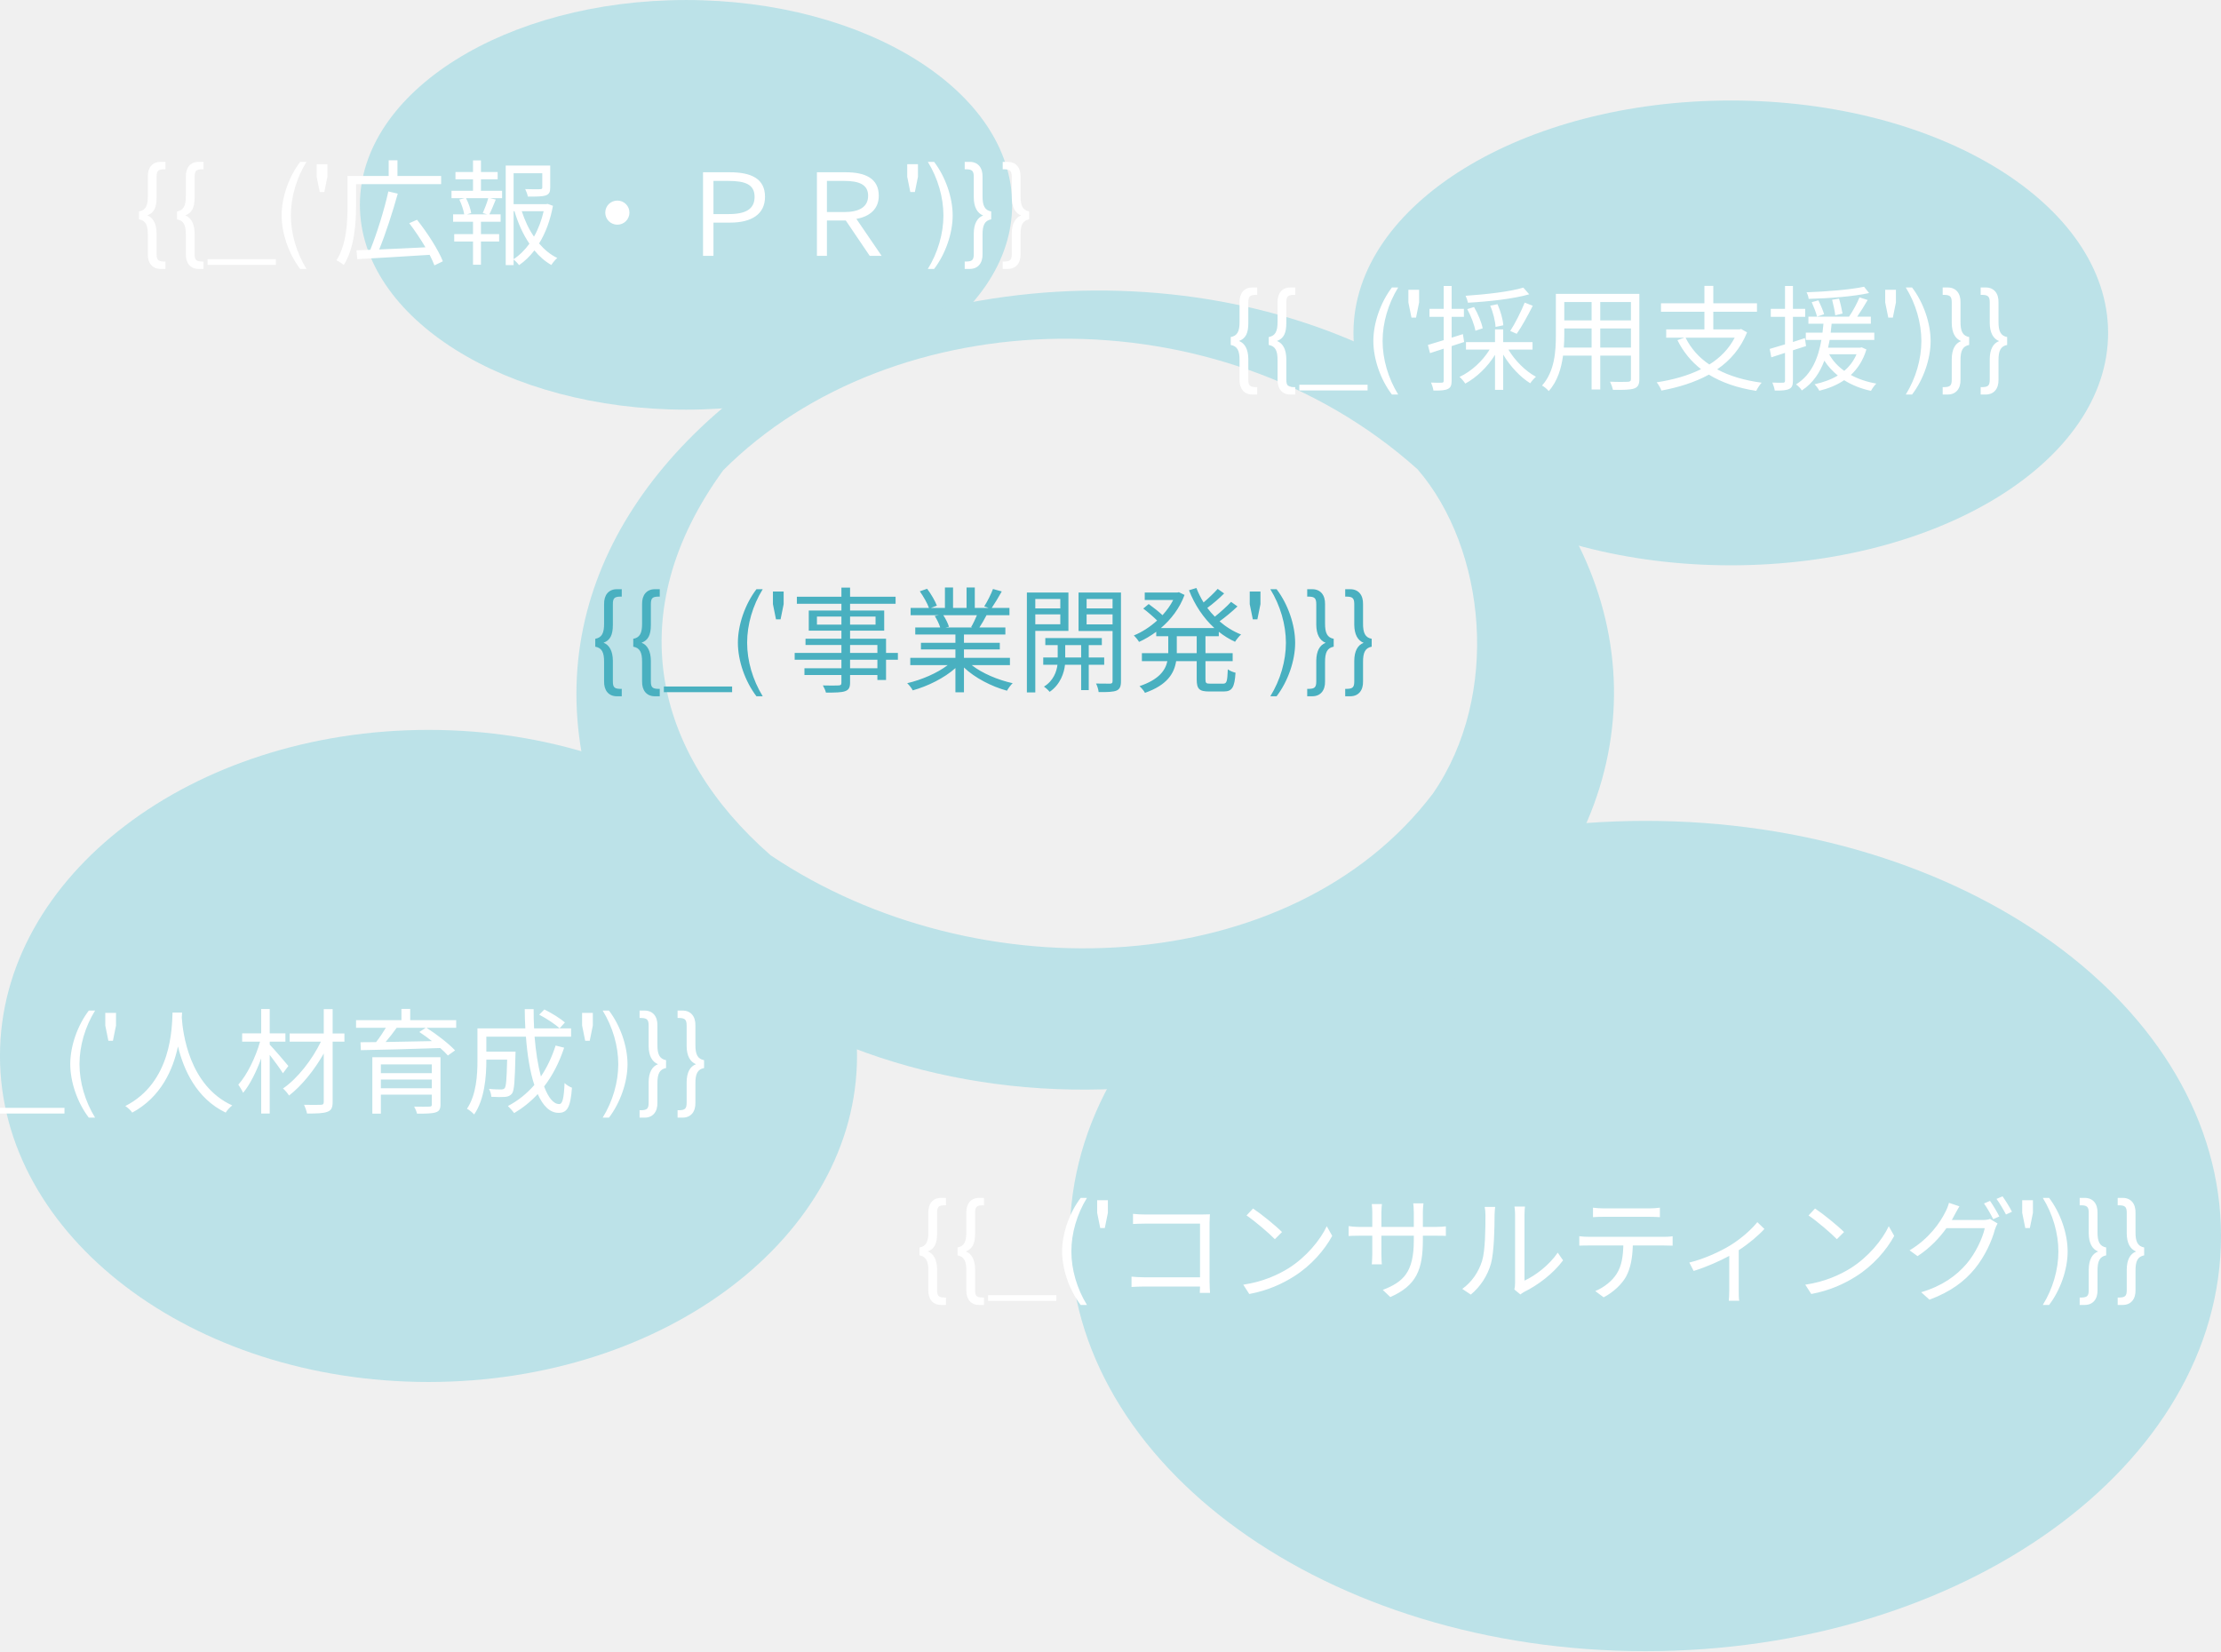
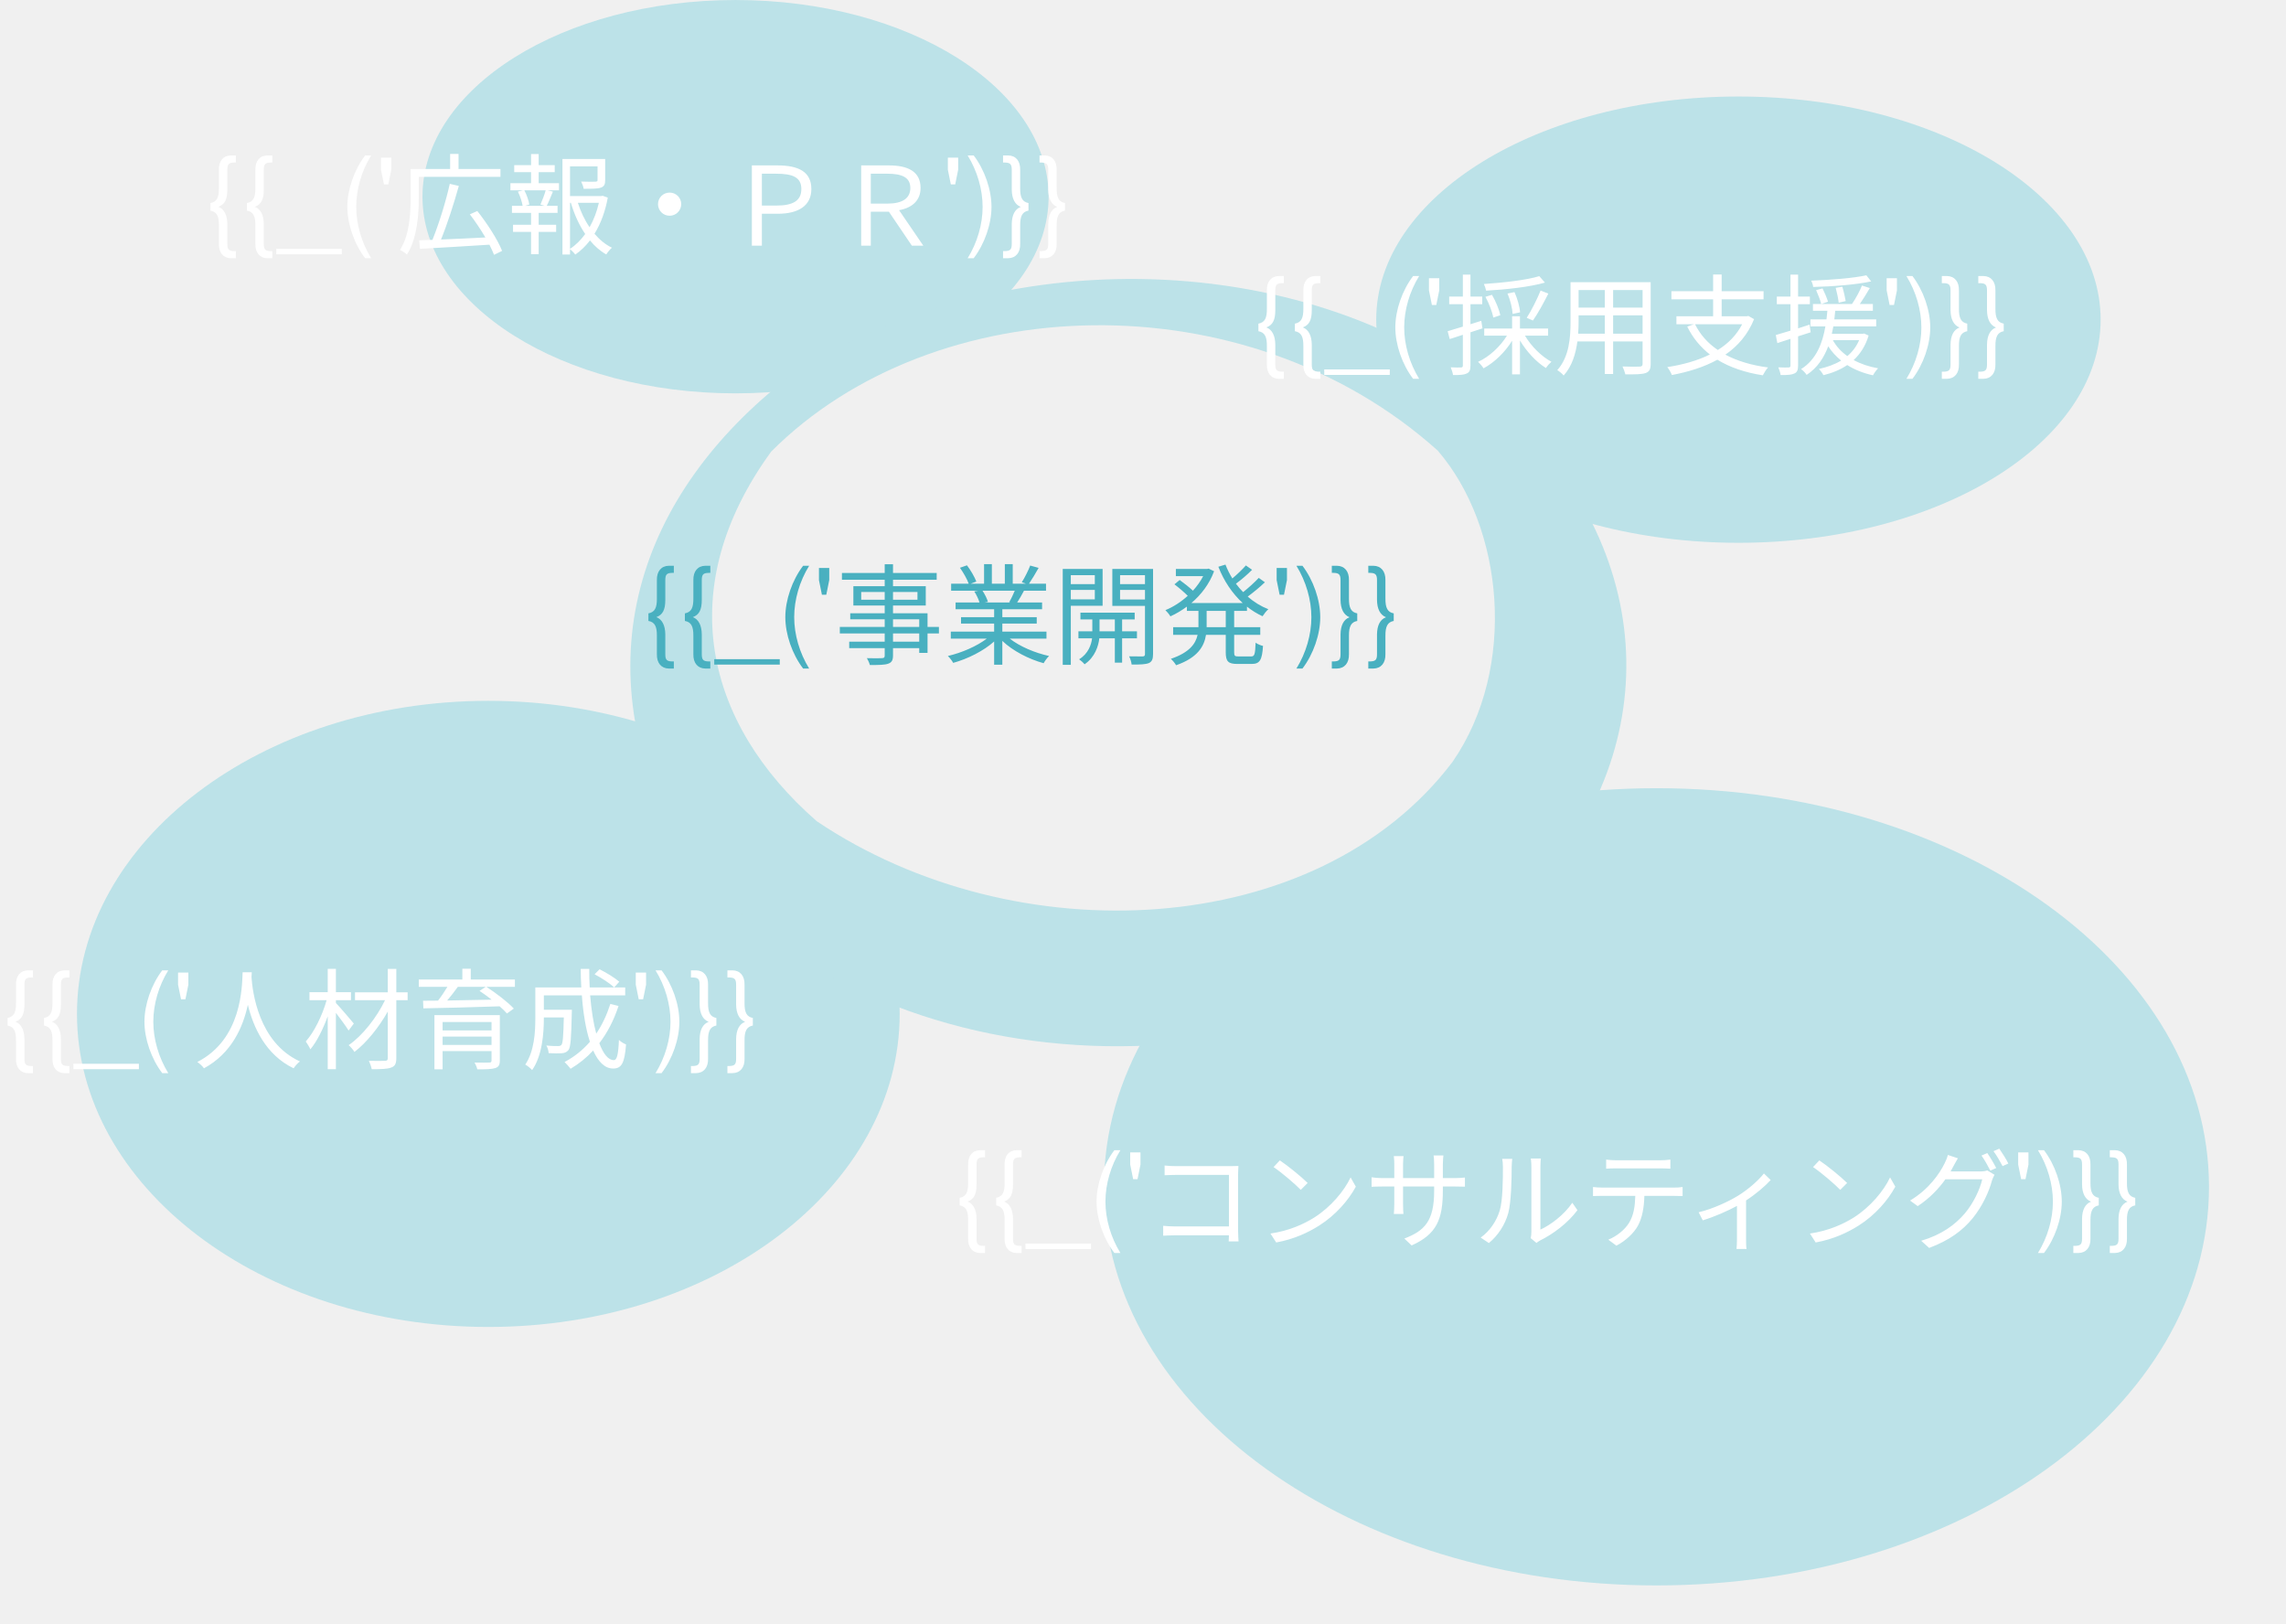
- <svg xmlns="http://www.w3.org/2000/svg" id="svg2" stroke-linejoin="round" fill-rule="evenodd" xml:space="preserve" height="326.64" width="439.26" stroke-miterlimit="1.414" clip-rule="evenodd" viewBox="0 0 329.445 435.515">
+ <svg xmlns="http://www.w3.org/2000/svg" id="svg2" stroke-linejoin="round" fill-rule="evenodd" xml:space="preserve" height="326.64" width="459.83" stroke-miterlimit="1.414" clip-rule="evenodd" viewBox="0 0 329.445 446.085">
  <g id="layer1" font-family="'Helvetica Neue', Helvetica, Arial, '游ゴシック体', 'Yu Gothic', YuGothic, 'Hiragino Kaku Gothic ProN', Meiryo, sans-serif" transform="translate(-135.28 -157.24)">
    <ellipse id="ellipse6" stroke-linejoin="round" fill-rule="evenodd" rx="86" ry="54.025" cy="211.27" cx="188.07" stroke-miterlimit="1.414" clip-rule="evenodd" fill="#bce2e8" />
    <ellipse id="ellipse8" stroke-linejoin="round" fill-rule="evenodd" rx="113" ry="86" cy="435.76" cx="120.16" stroke-miterlimit="1.414" clip-rule="evenodd" fill="#bce2e8" />
    <ellipse id="ellipse10" stroke-linejoin="round" fill-rule="evenodd" rx="99.5" ry="61.299" cy="245.05" cx="463.57" stroke-miterlimit="1.414" clip-rule="evenodd" fill="#bce2e8" />
    <ellipse id="ellipse12" stroke-linejoin="round" fill-rule="evenodd" rx="151.78" ry="109.5" cy="483.26" cx="441.06" stroke-miterlimit="1.414" clip-rule="evenodd" fill="#bce2e8" />
    <g id="g14" stroke-linejoin="round" fill-rule="evenodd" transform="translate(7.6294e-6,80)" clip-rule="evenodd" stroke-miterlimit="1.414">
      <path id="path16" fill="#bce2e8" d="m197.86 201.3c-27.228 37.469-18.273 74.617 12.52 101.53 54.636 36.764 137.33 32.957 174.65-16.291 17.965-26.03 14.004-64.582-4.065-85.523-52.718-47.279-138.26-44.617-183.11 0.282zm202.17-11.414c43.393 41.213 42.51 96.694 4.145 135.45-69.146 57.896-180.44 50.776-230.63-14.296-28.829-51.241-11.851-98.393 29.151-130.22 60.606-39.617 148.52-34.689 197.34 9.071z" />
    </g>
-     <text id="text4154" xml:space="preserve" font-size="30px" line-height="125%" style="word-spacing:0px;letter-spacing:0px;text-anchor:middle;text-align:center;text-shadow:0 0 8px #4ab1c1" fill="#ffffff">
+     <text id="text4154" xml:space="preserve" font-size="30px" line-height="125%" style="word-spacing:0px;letter-spacing:0px;text-anchor:middle;text-align:center;text-shadow:0 0 5px #4ab1c1" fill="#ffffff">
      <tspan id="tspan4156" y="495.077" x="440.73">{{_('コンサルティング')}}</tspan>
      <tspan id="tspan4175" y="221.811" x="190.811">{{_('広報・ＰＲ')}}</tspan>
      <tspan id="tspan4179" y="445.67" x="120.075">{{_('人材育成')}}</tspan>
      <tspan id="tspan4183" y="254.939" x="463.7">{{_('採用支援')}}</tspan>
      <tspan id="tspan4187" y="334.532" x="287.789" style="text-shadow:initial" fill="#49b0c0">{{_('事業開発')}}</tspan>
    </text>
  </g>
</svg>
